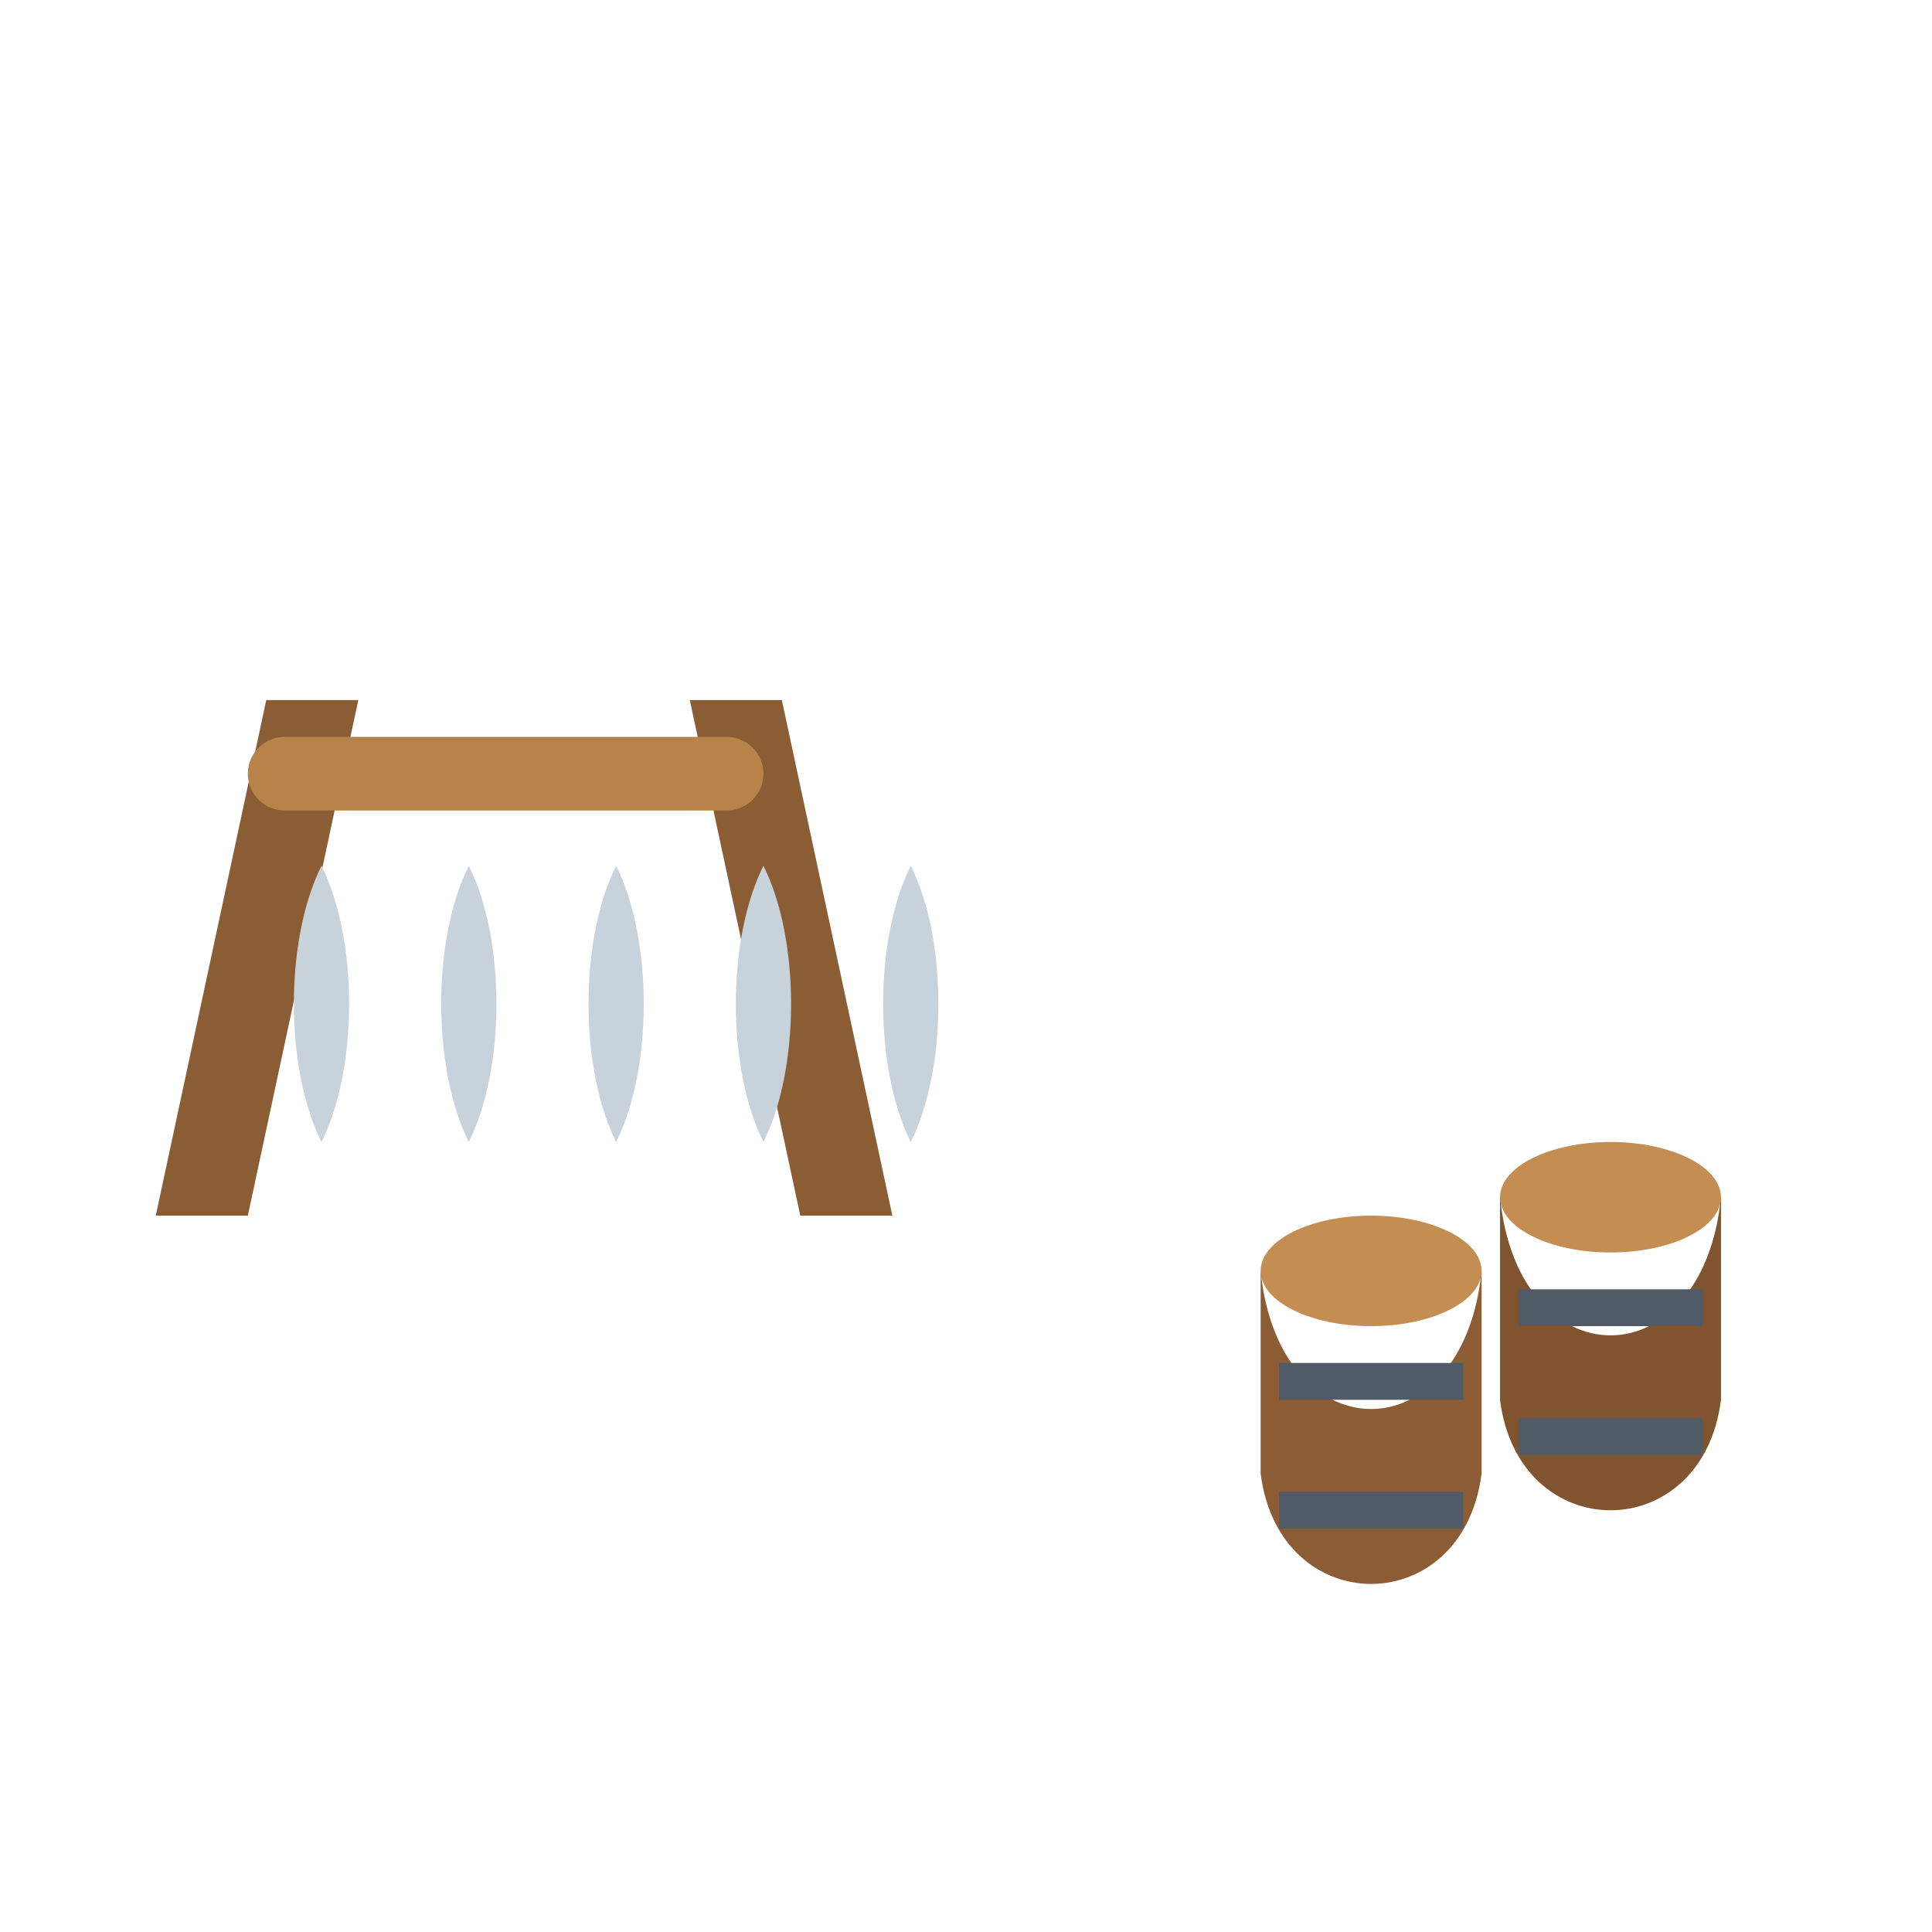
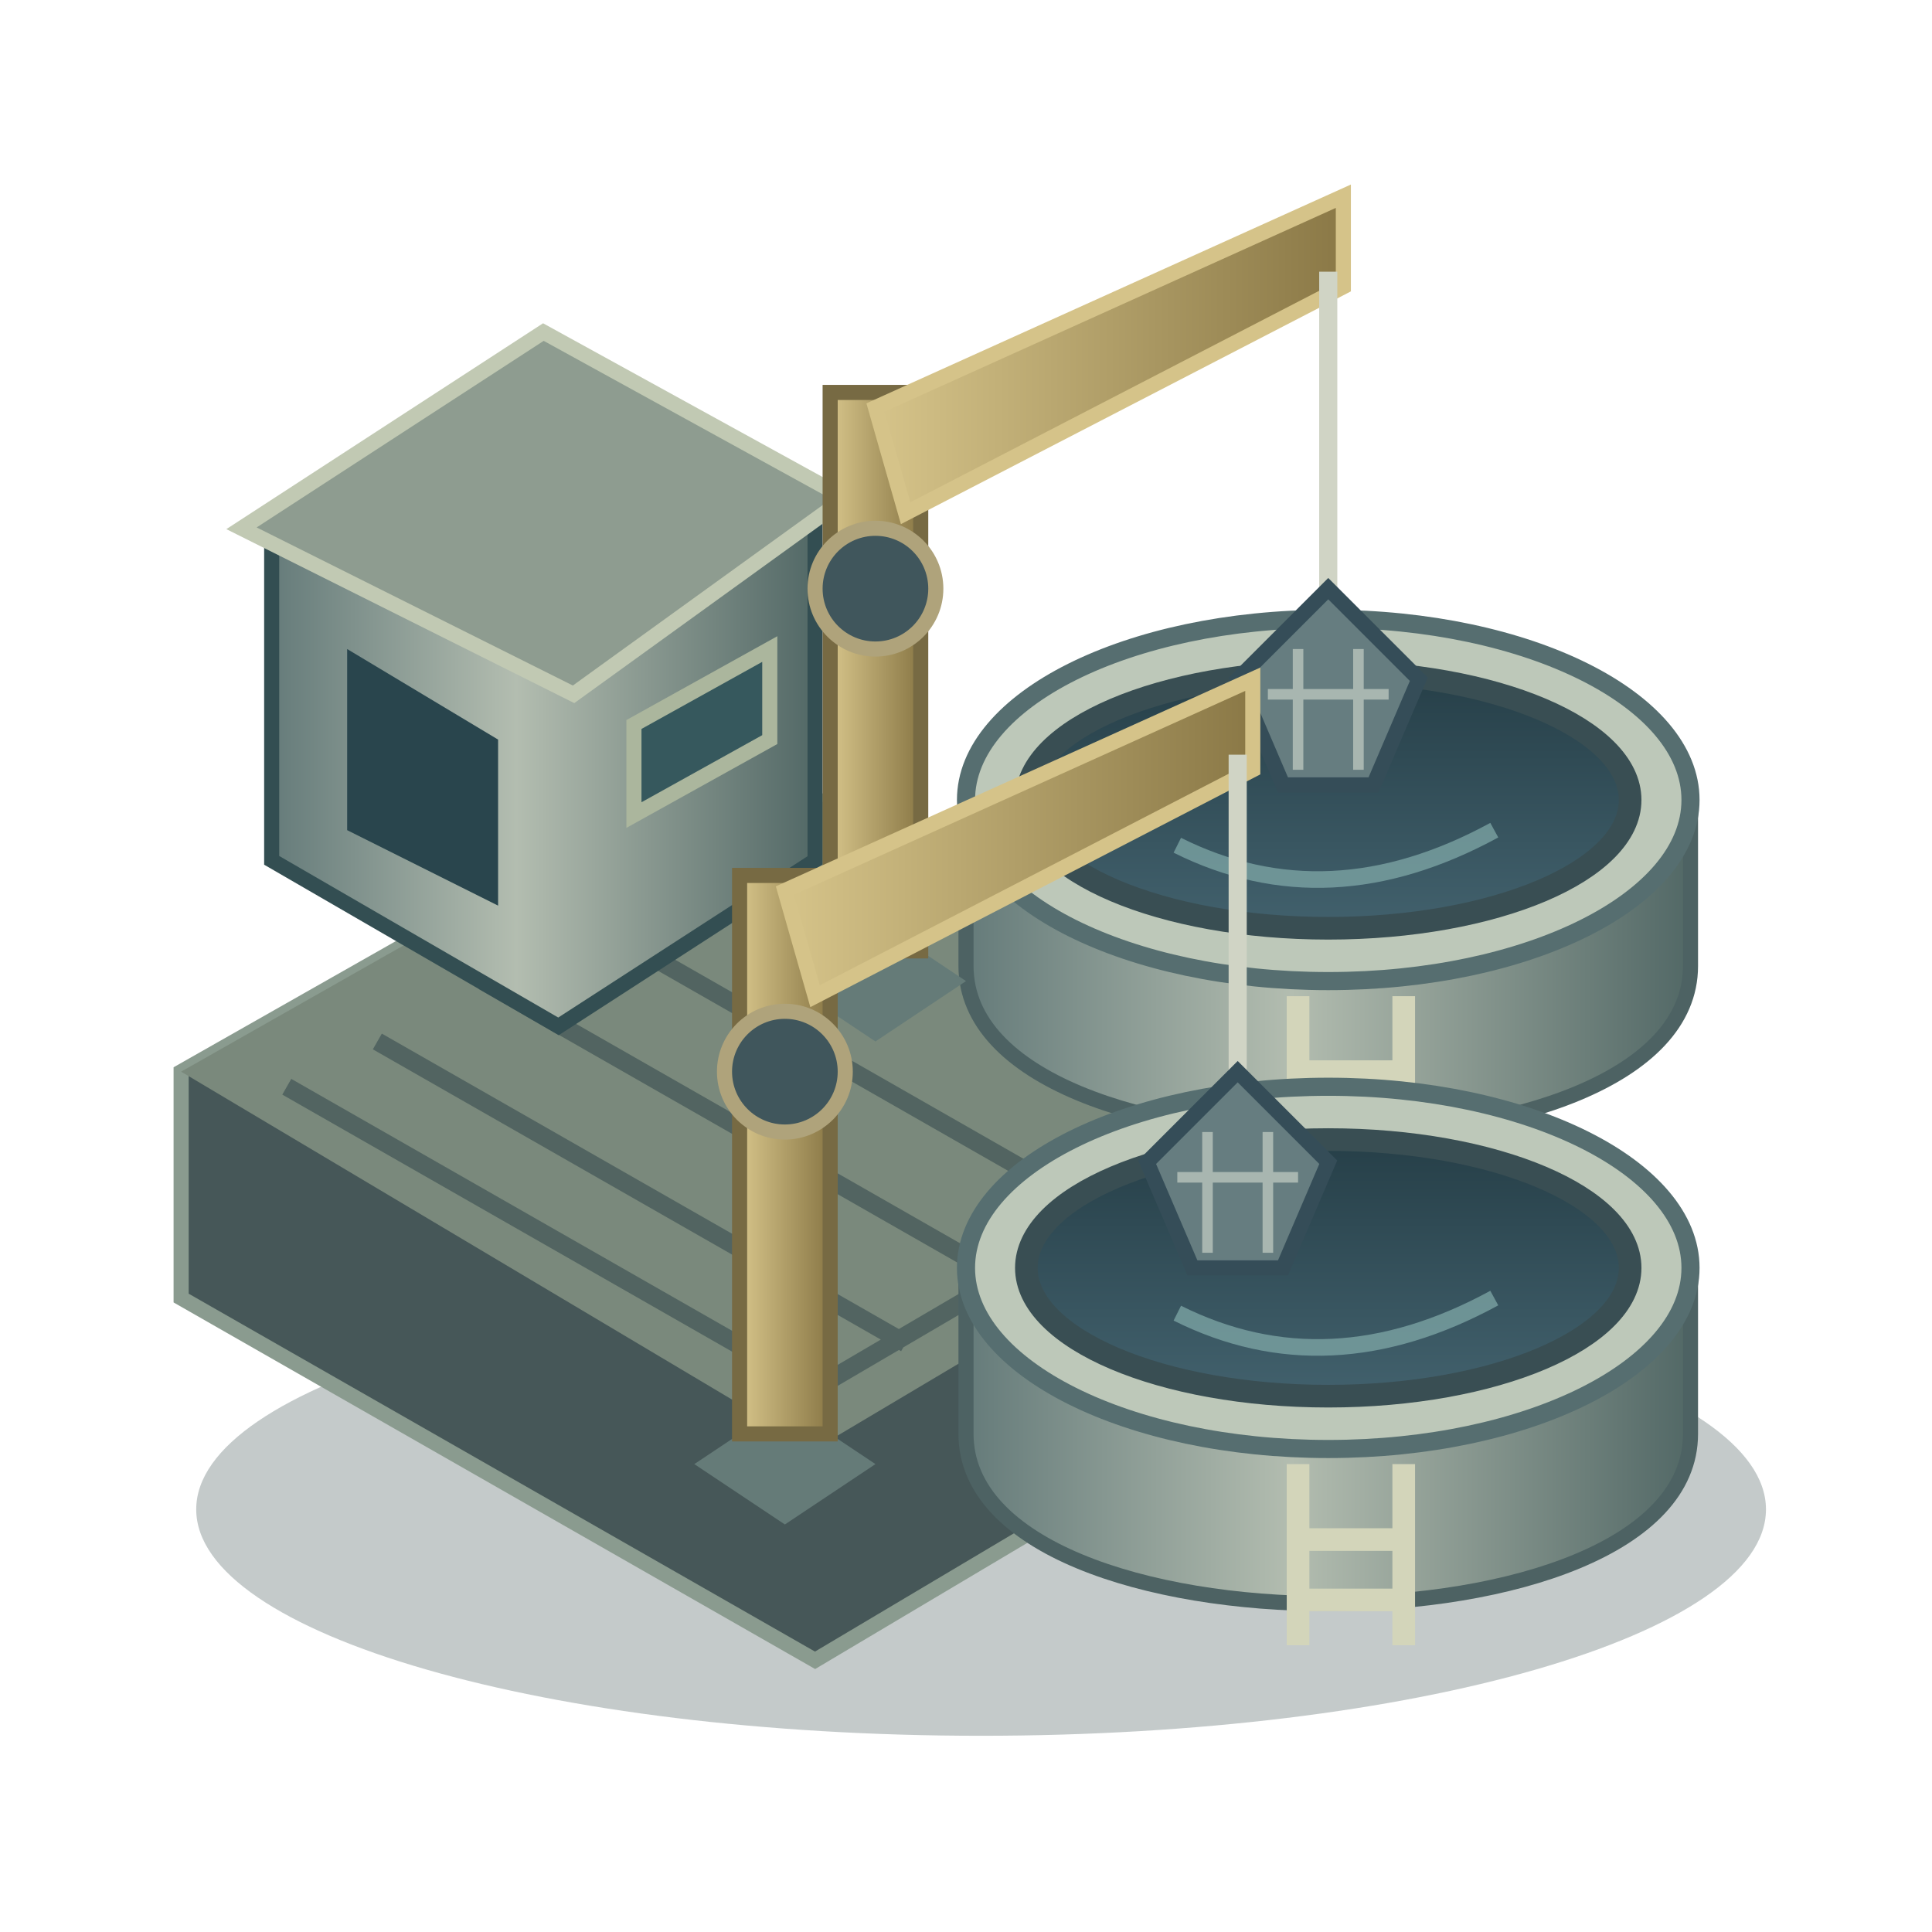
<svg xmlns="http://www.w3.org/2000/svg" width="128" height="128" viewBox="0 0 128 128" fill="none">
-   <g transform="translate(64 72) scale(1.22) translate(-64 -72)">
-     <path d="M20 79L26 51L31 51L25 79H20Z" fill="#8B5D34" />
-     <path d="M55 79L49 51L54 51L60 79H55Z" fill="#8B5D34" />
-     <path d="M27 55H51" stroke="#B88349" stroke-width="4" stroke-linecap="round" />
-     <path d="M29 60C31 64, 31 71, 29 75C27 71, 27 64, 29 60Z" fill="#C8D2DA" />
-     <path d="M37 60C39 64, 39 71, 37 75C35 71, 35 64, 37 60Z" fill="#C8D2DA" />
-     <path d="M45 60C47 64, 47 71, 45 75C43 71, 43 64, 45 60Z" fill="#C8D2DA" />
-     <path d="M53 60C55 64, 55 71, 53 75C51 71, 51 64, 53 60Z" fill="#C8D2DA" />
-     <path d="M61 60C63 64, 63 71, 61 75C59 71, 59 64, 61 60Z" fill="#C8D2DA" />
-     <ellipse cx="86" cy="82" rx="6" ry="3" fill="#C48E53" />
-     <path d="M80 82C81 92, 91 92, 92 82V93C91 101, 81 101, 80 93V82Z" fill="#8C5D34" />
-     <path d="M81 88H91" stroke="#515B68" stroke-width="2" />
-     <path d="M81 95H91" stroke="#515B68" stroke-width="2" />
-     <ellipse cx="99" cy="78" rx="6" ry="3" fill="#C48E53" />
-     <path d="M93 78C94 88, 104 88, 105 78V89C104 97, 94 97, 93 89V78Z" fill="#7F542F" />
-     <path d="M94 84H104" stroke="#515B68" stroke-width="2" />
-     <path d="M94 91H104" stroke="#515B68" stroke-width="2" />
-   </g>
+   <defs>
+     <linearGradient id="basin2wall">
+       <stop stop-color="#657b7a" />
+       <stop offset=".45" stop-color="#b3bdb0" />
+       <stop offset="1" stop-color="#526866" />
+     </linearGradient>
+     <linearGradient id="basin2water" x2="0" y2="1">
+       <stop stop-color="#263f48" />
+       <stop offset="1" stop-color="#42616d" />
+     </linearGradient>
+     <linearGradient id="basin2steel">
+       <stop stop-color="#d6c48a" />
+       <stop offset="1" stop-color="#8a7846" />
+     </linearGradient>
+   </defs>
+   <ellipse cx="65" cy="100" rx="52" ry="15" fill="#132c2d" opacity=".25" />
+   <path d="M12 71L49 50L91 74V88L54 110L12 86Z" fill="#465758" stroke="#8a9b8f" />
+   <path d="M12 71L49 50L91 74L54 96Z" fill="#7a897c" />
+   <path d="M19 72L54 92L83 75M25 69L60 89M32 65L67 85M39 61L74 81" stroke="#526461" stroke-width="1.2" />
+   <path d="M18 57V35L38 25L54 34V57L37 68Z" fill="url(#basin2wall)" stroke="#334e52" />
+   <path d="M16 35L36 22L56 33L38 46Z" fill="#8e9c90" stroke="#c1c9b3" />
+   <path d="M23 43L33 49V60L23 55Z" fill="#29454d" />
+   <path d="M42 48L51 43V49L42 54Z" fill="#36585d" stroke="#abb69d" />
+   <path d="M64 53V64C64 79 112 79 112 64V53Z" fill="url(#basin2wall)" stroke="#4d6263" />
+   <ellipse cx="88" cy="53" rx="24" ry="12" fill="#bdc8b9" stroke="#566e70" stroke-width="1.2" />
+   <ellipse cx="88" cy="53" rx="20" ry="8.5" fill="url(#basin2water)" stroke="#394e53" stroke-width="1.5" />
+   <path d="M78 56Q88 61 99 55" stroke="#83acab" stroke-width="1.1" opacity=".7" />
+   <path d="M86 66V78M93 66V78M86 71H93M86 75H93" stroke="#d3d5ba" stroke-width="1.5" />
+   <path d="M64 84V95C64 110 112 110 112 95V84Z" fill="url(#basin2wall)" stroke="#4d6263" />
+   <ellipse cx="88" cy="84" rx="24" ry="12" fill="#bdc8b9" stroke="#566e70" stroke-width="1.2" />
+   <ellipse cx="88" cy="84" rx="20" ry="8.5" fill="url(#basin2water)" stroke="#394e53" stroke-width="1.5" />
+   <path d="M78 87Q88 92 99 86" stroke="#83acab" stroke-width="1.1" opacity=".7" />
+   <path d="M86 97V109M93 97V109M86 102H93M86 106H93" stroke="#d3d5ba" stroke-width="1.5" />
+   <path d="M52 65L58 61L64 65L58 69Z" fill="#657b78" />
+   <path d="M55 63V26H61V63Z" fill="url(#basin2steel)" stroke="#776a43" />
+   <path d="M58 27L89 13V19L60 34Z" fill="url(#basin2steel)" stroke="#d5c389" />
+   <path d="M88 18V42" stroke="#d0d4c5" stroke-width="1.2" />
+   <path d="M82 45L88 39L94 45L91 52H85Z" fill="#667d80" stroke="#354d58" />
+   <path d="M84 46H92M86 43V51M90 43V51" stroke="#a8b6b0" stroke-width=".7" />
+   <circle cx="58" cy="39" r="4" fill="#40565c" stroke="#afa37b" />
+   <path d="M46 97L52 93L58 97L52 101Z" fill="#657b78" />
+   <path d="M49 95V58H55V95Z" fill="url(#basin2steel)" stroke="#776a43" />
+   <path d="M52 59L83 45V51L54 66Z" fill="url(#basin2steel)" stroke="#d5c389" />
+   <path d="M82 50V74" stroke="#d0d4c5" stroke-width="1.2" />
+   <path d="M76 77L82 71L88 77L85 84H79Z" fill="#667d80" stroke="#354d58" />
+   <path d="M78 78H86M80 75V83M84 75V83" stroke="#a8b6b0" stroke-width=".7" />
+   <circle cx="52" cy="71" r="4" fill="#40565c" stroke="#afa37b" />
</svg>
